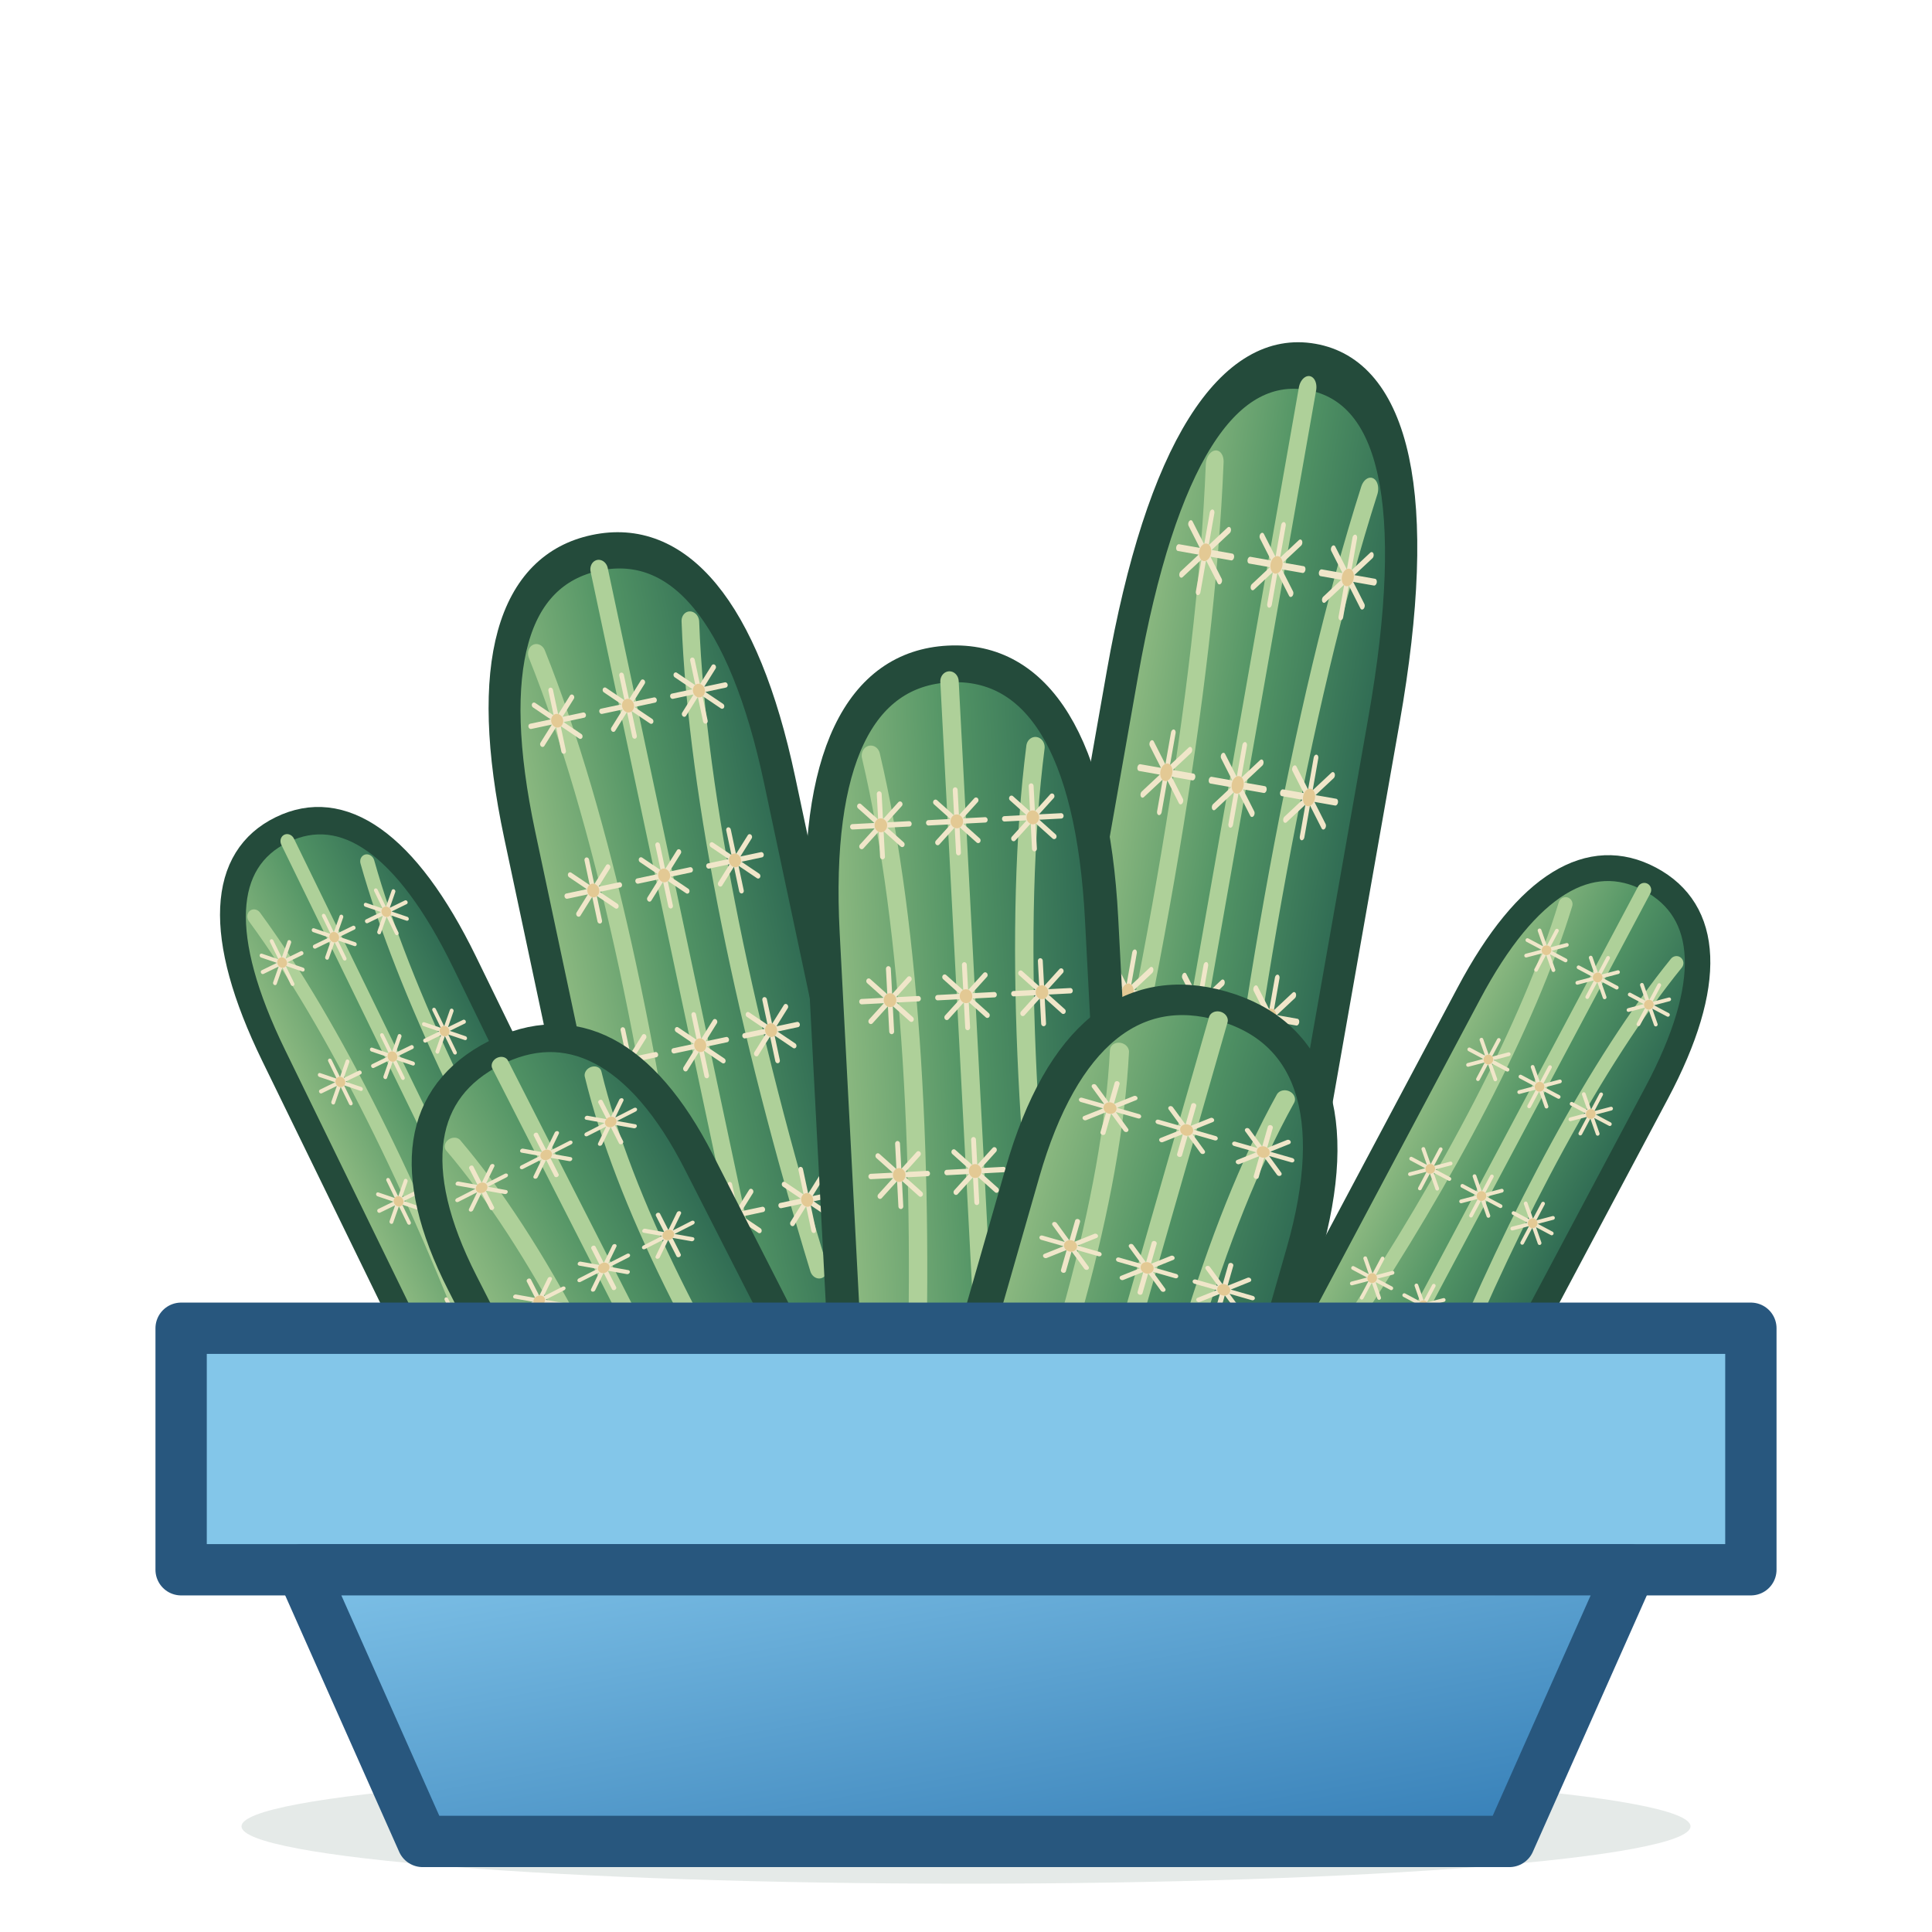
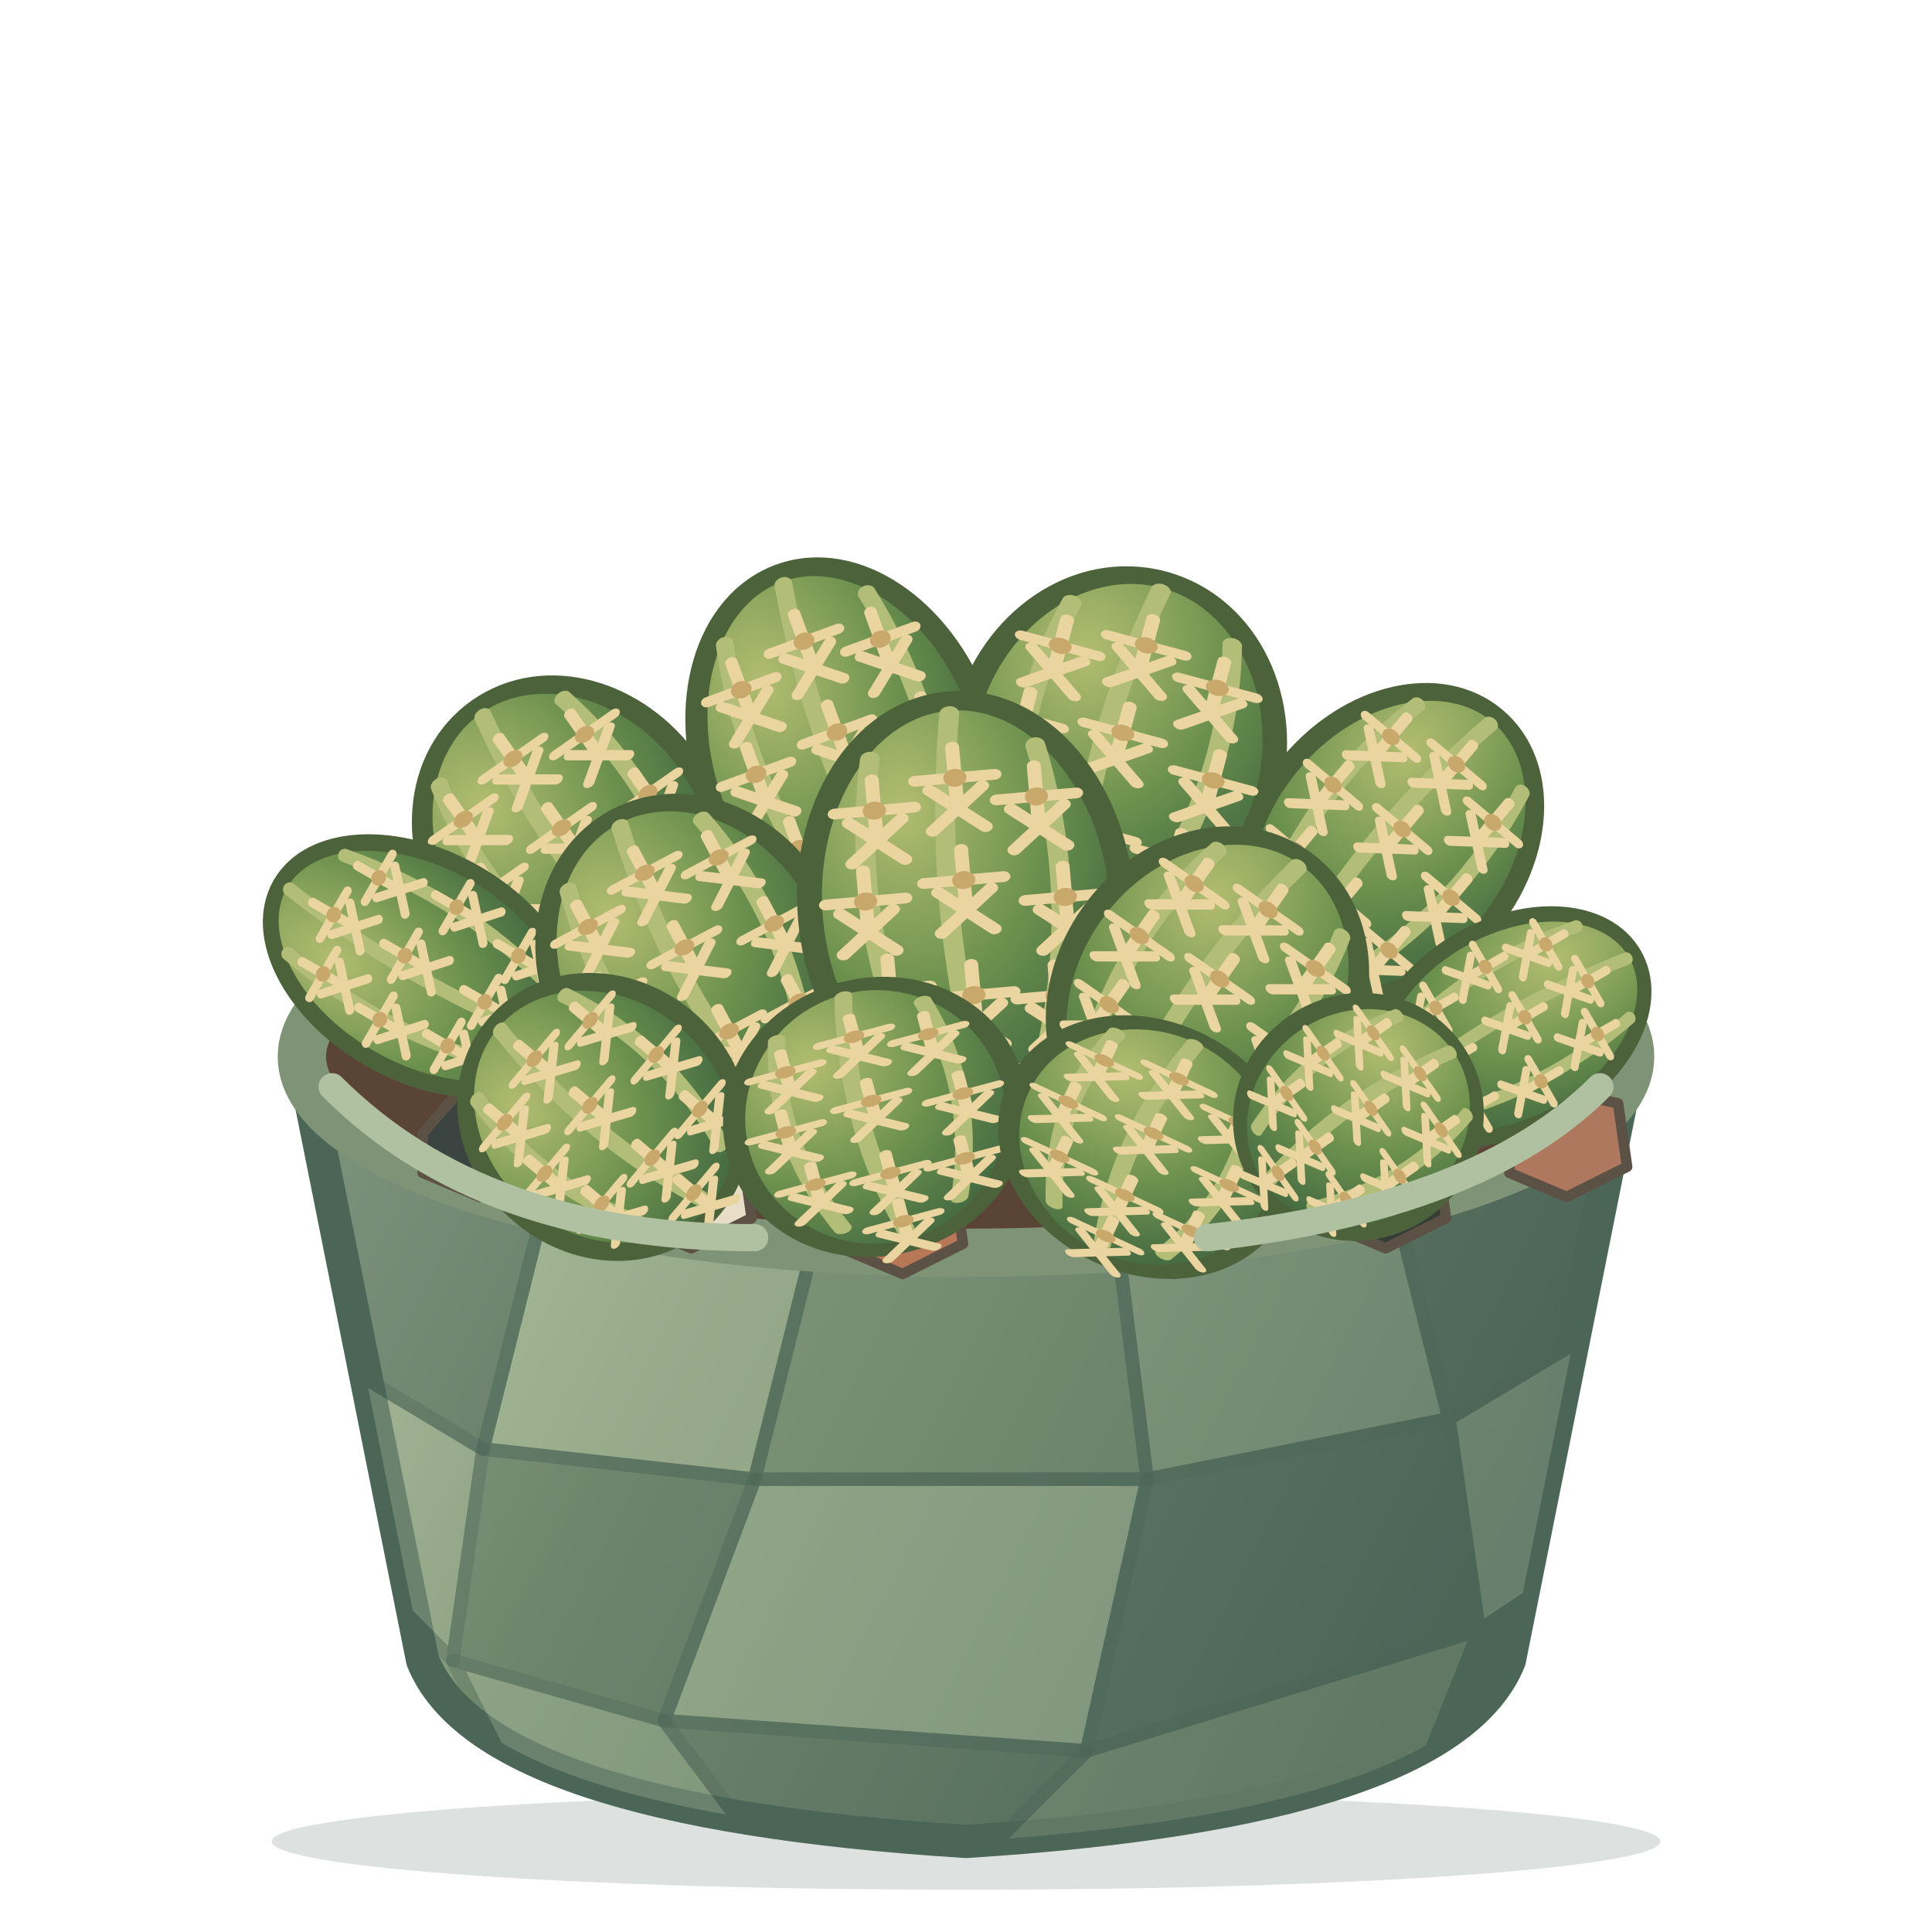
<svg xmlns="http://www.w3.org/2000/svg" viewBox="0 0 64 64" role="img" aria-labelledby="chamaelobivia-hybrid-title chamaelobivia-hybrid-description" data-plant-slug="chamaelobivia-hybrid" focusable="false">
  <defs>
-     <linearGradient id="cham-pot" x1="0" x2="0.9" y1="0" y2="1">
-       <stop offset="0" stop-color="#7fc2e8" />
-       <stop offset="1" stop-color="#367fb7" />
+     <linearGradient id="p14-oct22-pot" x1="0" y1="0" x2="1" y2="0.3">
+       <stop stop-color="#afc1a0" />
+       <stop offset="0.35" stop-color="#7f9477" />
+       <stop offset="1" stop-color="#4b6557" />
    </linearGradient>
-     <linearGradient id="peanut-body" x1="0" y1="0" x2="1" y2="0">
-       <stop offset="0" stop-color="#91bc83" />
-       <stop offset="0.5" stop-color="#529465" />
-       <stop offset="1" stop-color="#2d6852" />
-     </linearGradient>
-     <clipPath id="peanut-clip" clipPathUnits="userSpaceOnUse">
-       <path d="M-4.4 16V-2c0-5 1.6-7.5 4.4-7.5S4.4-7 4.4-2v18Z" fill="none" stroke="none" stroke-width="1" stroke-linecap="round" stroke-linejoin="round" />
+     <clipPath id="p14-oct22-pot-clip">
+       <path d="M10 35H54L50 55Q48 60 32 61Q16 60 14 55Z" />
    </clipPath>
-     <g id="peanut-stem">
-       <path d="M-4.4 16V-2c0-5 1.6-7.5 4.4-7.5S4.4-7 4.4-2v18Z" fill="url(#peanut-body)" stroke="#244b3b" stroke-width="1.05" stroke-linecap="round" stroke-linejoin="round" />
-       <g clip-path="url(#peanut-clip)">
-         <path d="M0-9V12M-2.6-7c1 5 1 12 0.3 19M2.6-7c-1 5-1 12-0.3 19" fill="none" stroke="#aed099" stroke-width="0.58" stroke-linecap="round" stroke-linejoin="round" />
-         <use href="#chamaelobivia-hybrid-detail-1" transform="translate(-2.4 -5) scale(0.32)" />
-         <use href="#chamaelobivia-hybrid-detail-1" transform="translate(0 -5) scale(0.32)" />
-         <use href="#chamaelobivia-hybrid-detail-1" transform="translate(2.4 -5) scale(0.32)" />
-         <use href="#chamaelobivia-hybrid-detail-1" transform="translate(-2.4 0) scale(0.32)" />
-         <use href="#chamaelobivia-hybrid-detail-1" transform="translate(0 0) scale(0.32)" />
-         <use href="#chamaelobivia-hybrid-detail-1" transform="translate(2.4 0) scale(0.32)" />
-         <use href="#chamaelobivia-hybrid-detail-1" transform="translate(-2.4 5) scale(0.32)" />
-         <use href="#chamaelobivia-hybrid-detail-1" transform="translate(0 5) scale(0.32)" />
-         <use href="#chamaelobivia-hybrid-detail-1" transform="translate(2.4 5) scale(0.32)" />
-         <use href="#chamaelobivia-hybrid-detail-1" transform="translate(-2.4 10) scale(0.32)" />
-         <use href="#chamaelobivia-hybrid-detail-1" transform="translate(0 10) scale(0.32)" />
-         <use href="#chamaelobivia-hybrid-detail-1" transform="translate(2.4 10) scale(0.32)" />
-       </g>
+     <radialGradient id="p14-oct22-stem-fill" cx="0.32" cy="0.25" r="0.9">
+       <stop stop-color="#b2bd70" />
+       <stop offset="0.5" stop-color="#6c914e" />
+       <stop offset="1" stop-color="#385d3e" />
+     </radialGradient>
+     <g id="p14-oct22-spine">
+       <path d="M-1.2 0H1.2M0-1.2v2.4m-0.8-0.8 1.6 1.6m-1.6 0 1.6-1.6" fill="none" stroke="#ead49f" stroke-width="0.42" />
+       <circle r="0.35" fill="#c9a86c" />
    </g>
-     <g id="chamaelobivia-hybrid-detail-1">
-       <path d="M-2.8 0H2.8M-2-1.8 2 1.8M-2 1.8 2-1.8M0-2.8V2.8" fill="none" stroke="#f0e6c9" stroke-width="0.48" stroke-linecap="round" stroke-linejoin="round" />
-       <ellipse cx="0" cy="0" rx="0.62" ry="0.62" fill="#e3c994" stroke="none" stroke-width="1" />
+     <g id="p14-oct22-stem">
+       <ellipse rx="4.7" ry="8" fill="url(#p14-oct22-stem-fill)" stroke="#4c623b" stroke-width="0.75" />
+       <path d="M0-7.5Q-1 0 0 7M-2.5-6Q-3.5 0-2 6M2.5-6Q3.5 0 2 6" fill="none" stroke="#b2bd78" stroke-width="0.6" />
+       <use href="#p14-oct22-spine" transform="translate(-2.5 -4)" />
+       <use href="#p14-oct22-spine" transform="translate(0 -5)" />
+       <use href="#p14-oct22-spine" transform="translate(2.4 -4)" />
+       <use href="#p14-oct22-spine" transform="translate(-3 -0.5)" />
+       <use href="#p14-oct22-spine" transform="translate(0 -1)" />
+       <use href="#p14-oct22-spine" transform="translate(3 0)" />
+       <use href="#p14-oct22-spine" transform="translate(-2.5 3)" />
+       <use href="#p14-oct22-spine" transform="translate(0 3.5)" />
+       <use href="#p14-oct22-spine" transform="translate(2.5 3.8)" />
+       <use href="#p14-oct22-spine" transform="translate(0 6.5)" />
    </g>
  </defs>
-   <ellipse cx="32" cy="60.5" rx="24" ry="1.9" fill="#244b3b" stroke="none" stroke-width="0" opacity="0.12" />
-   <ellipse cx="32" cy="44.5" rx="24" ry="2.1" fill="#745c45" stroke="none" stroke-width="1" />
-   <use href="#peanut-stem" transform="translate(13 35) rotate(-26) scale(0.8 0.88)" />
-   <use href="#peanut-stem" transform="translate(22 29) rotate(-12) scale(1 1.15)" />
-   <use href="#peanut-stem" transform="translate(41 26) rotate(10) scale(1 1.48)" />
-   <use href="#peanut-stem" transform="translate(32 33) rotate(-3) scale(1.05 1.16)" />
-   <use href="#peanut-stem" transform="translate(51 36) rotate(28) scale(0.8 0.82)" />
-   <use href="#peanut-stem" transform="translate(20 42) rotate(-27) scale(1 0.84)" />
-   <use href="#peanut-stem" transform="translate(38 42) rotate(16) scale(1.1 0.95)" />
-   <path d="M6 44h52v8H6z" fill="#83c6e9" stroke="#28577e" stroke-linejoin="round" stroke-width="1.7" />
-   <path d="m10 52 4 9h36l4-9Z" fill="url(#cham-pot)" stroke="#28577e" stroke-linejoin="round" stroke-width="1.7" />
+   <g stroke-linecap="round" stroke-linejoin="round">
+     <ellipse cx="32" cy="61" rx="23" ry="1.6" fill="#274537" opacity="0.16" />
+     <path d="M10 35H54L50 55Q48 60 32 61Q16 60 14 55Z" fill="url(#p14-oct22-pot)" stroke="#4b6557" stroke-width="1.1" />
+     <g clip-path="url(#p14-oct22-pot-clip)">
+       <path d="M10 36 18 40 16 48 11 45Z" fill="#4b6557" opacity="0.48" stroke="#4b6557" stroke-width="0.45" />
+       <path d="M18 40 27 41 25 49 16 48Z" fill="#afc1a0" opacity="0.5" stroke="#4b6557" stroke-width="0.45" />
+       <path d="M27 41 37 41 38 49 25 49Z" fill="#7f9477" opacity="0.35" stroke="#4b6557" stroke-width="0.45" />
+       <path d="M37 41 46 39 48 47 38 49Z" fill="#afc1a0" opacity="0.3" stroke="#4b6557" stroke-width="0.45" />
+       <path d="M46 39 54 36 53 44 48 47Z" fill="#4b6557" opacity="0.38" stroke="#4b6557" stroke-width="0.45" />
+       <path d="M11 45 16 48 15 55 12 52Z" fill="#afc1a0" opacity="0.32" stroke="#4b6557" stroke-width="0.45" />
+       <path d="M16 48 25 49 22 57 15 55Z" fill="#4b6557" opacity="0.3" stroke="#4b6557" stroke-width="0.45" />
+       <path d="M25 49 38 49 36 58 22 57Z" fill="#afc1a0" opacity="0.45" stroke="#4b6557" stroke-width="0.45" />
+       <path d="M38 49 48 47 49 54 36 58Z" fill="#4b6557" opacity="0.42" stroke="#4b6557" stroke-width="0.45" />
+       <path d="M48 47 53 44 52 52 49 54Z" fill="#afc1a0" opacity="0.28" stroke="#4b6557" stroke-width="0.45" />
+       <path d="M15 55 22 57 25 61 17 59Z" fill="#afc1a0" opacity="0.3" stroke="#4b6557" stroke-width="0.45" />
+       <path d="M22 57 36 58 32 62 25 61Z" fill="#4b6557" opacity="0.25" stroke="#4b6557" stroke-width="0.45" />
+       <path d="M36 58 49 54 47 59 32 62Z" fill="#7f9477" opacity="0.4" stroke="#4b6557" stroke-width="0.45" />
+     </g>
+     <ellipse cx="32" cy="35" rx="22" ry="6.5" fill="#5a4435" stroke="#7f9477" stroke-width="1.6" />
+     <path d="m15 34.15 1.3-1.5 2.3 0.5 0.3 2.1-2 1-1.9-0.8Z" fill="#e4d5ba" stroke="#5c5145" stroke-width="0.35" />
+     <path d="m19 36.7 1.3-1.5 2.3 0.5 0.3 2.1-2 1-1.9-0.8Z" fill="#af6650" stroke="#5c5145" stroke-width="0.35" />
+     <path d="m24 37.55 1.3-1.5 2.3 0.5 0.3 2.1-2 1-1.9-0.8Z" fill="#bdc4bc" stroke="#5c5145" stroke-width="0.35" />
+     <path d="m29 38.4 1.3-1.5 2.3 0.5 0.3 2.1-2 1-1.9-0.8Z" fill="#3a3b35" stroke="#5c5145" stroke-width="0.35" />
+     <path d="m35 38.4 1.3-1.5 2.3 0.5 0.3 2.1-2 1-1.9-0.8Z" fill="#ddcdb1" stroke="#5c5145" stroke-width="0.35" />
+     <path d="m41 37.55 1.3-1.5 2.3 0.5 0.3 2.1-2 1-1.9-0.8Z" fill="#b96e50" stroke="#5c5145" stroke-width="0.35" />
+     <path d="m47 35.85 1.3-1.5 2.3 0.5 0.3 2.1-2 1-1.9-0.8Z" fill="#e1d8c3" stroke="#5c5145" stroke-width="0.35" />
+     <path d="m14 37.55 1.3-1.5 2.3 0.5 0.3 2.1-2 1-1.9-0.8Z" fill="#3b4440" stroke="#5c5145" stroke-width="0.35" />
+     <path d="m21 39.25 1.3-1.5 2.3 0.5 0.3 2.1-2 1-1.9-0.8Z" fill="#e8ddc6" stroke="#5c5145" stroke-width="0.35" />
+     <path d="m28 40.1 1.3-1.5 2.3 0.5 0.3 2.1-2 1-1.9-0.8Z" fill="#b87757" stroke="#5c5145" stroke-width="0.35" />
+     <path d="m37 40.1 1.3-1.5 2.3 0.5 0.3 2.1-2 1-1.9-0.8Z" fill="#8e9b91" stroke="#5c5145" stroke-width="0.35" />
+     <path d="m44 39.25 1.3-1.5 2.3 0.5 0.3 2.1-2 1-1.9-0.8Z" fill="#343c36" stroke="#5c5145" stroke-width="0.35" />
+     <path d="m50 37.55 1.3-1.5 2.3 0.5 0.3 2.1-2 1-1.9-0.8Z" fill="#ae785e" stroke="#5c5145" stroke-width="0.35" />
+     <path d="m15 31.6 1.3-1.5 2.3 0.5 0.3 2.1-2 1-1.9-0.8Z" fill="#bfbeb0" stroke="#5c5145" stroke-width="0.35" />
+     <path d="m21 30.75 1.3-1.5 2.3 0.5 0.3 2.1-2 1-1.9-0.8Z" fill="#3a3e36" stroke="#5c5145" stroke-width="0.35" />
+     <path d="m45 30.75 1.3-1.5 2.3 0.5 0.3 2.1-2 1-1.9-0.8Z" fill="#cbb99c" stroke="#5c5145" stroke-width="0.35" />
+     <path d="m50 32.45 1.3-1.5 2.3 0.5 0.3 2.1-2 1-1.9-0.8Z" fill="#d8cfc0" stroke="#5c5145" stroke-width="0.35" />
+     <use href="#p14-oct22-stem" transform="translate(19 28) rotate(-35) scale(1 0.7)" />
+     <use href="#p14-oct22-stem" transform="translate(28 25) rotate(-20) scale(1 0.8)" />
+     <use href="#p14-oct22-stem" transform="translate(37 25) rotate(15) scale(1.1 0.75)" />
+     <use href="#p14-oct22-stem" transform="translate(46 28) rotate(40) scale(0.9 0.7)" />
+     <use href="#p14-oct22-stem" transform="translate(14 32) rotate(-60) scale(0.75 0.68)" />
+     <use href="#p14-oct22-stem" transform="translate(23 32) rotate(-28) scale(1 0.7)" />
+     <use href="#p14-oct22-stem" transform="translate(32 30) rotate(-5) scale(1.1 0.85)" />
+     <use href="#p14-oct22-stem" transform="translate(40 33) rotate(35) scale(1 0.7)" />
+     <use href="#p14-oct22-stem" transform="translate(50 34) rotate(60) scale(0.7 0.6)" />
+     <use href="#p14-oct22-stem" transform="translate(20 37) rotate(-50) scale(0.9 0.6)" />
+     <use href="#p14-oct22-stem" transform="translate(29 37) rotate(-15) scale(1 0.55)" />
+     <use href="#p14-oct22-stem" transform="translate(38 38) rotate(25) scale(1 0.5)" />
+     <use href="#p14-oct22-stem" transform="translate(45 37) rotate(55) scale(0.8 0.5)" />
+     <path d="M11 36Q16 41 25 41M40 41q9-1 13-5" fill="none" stroke="#afc1a0" stroke-width="0.9" />
+   </g>
</svg>
